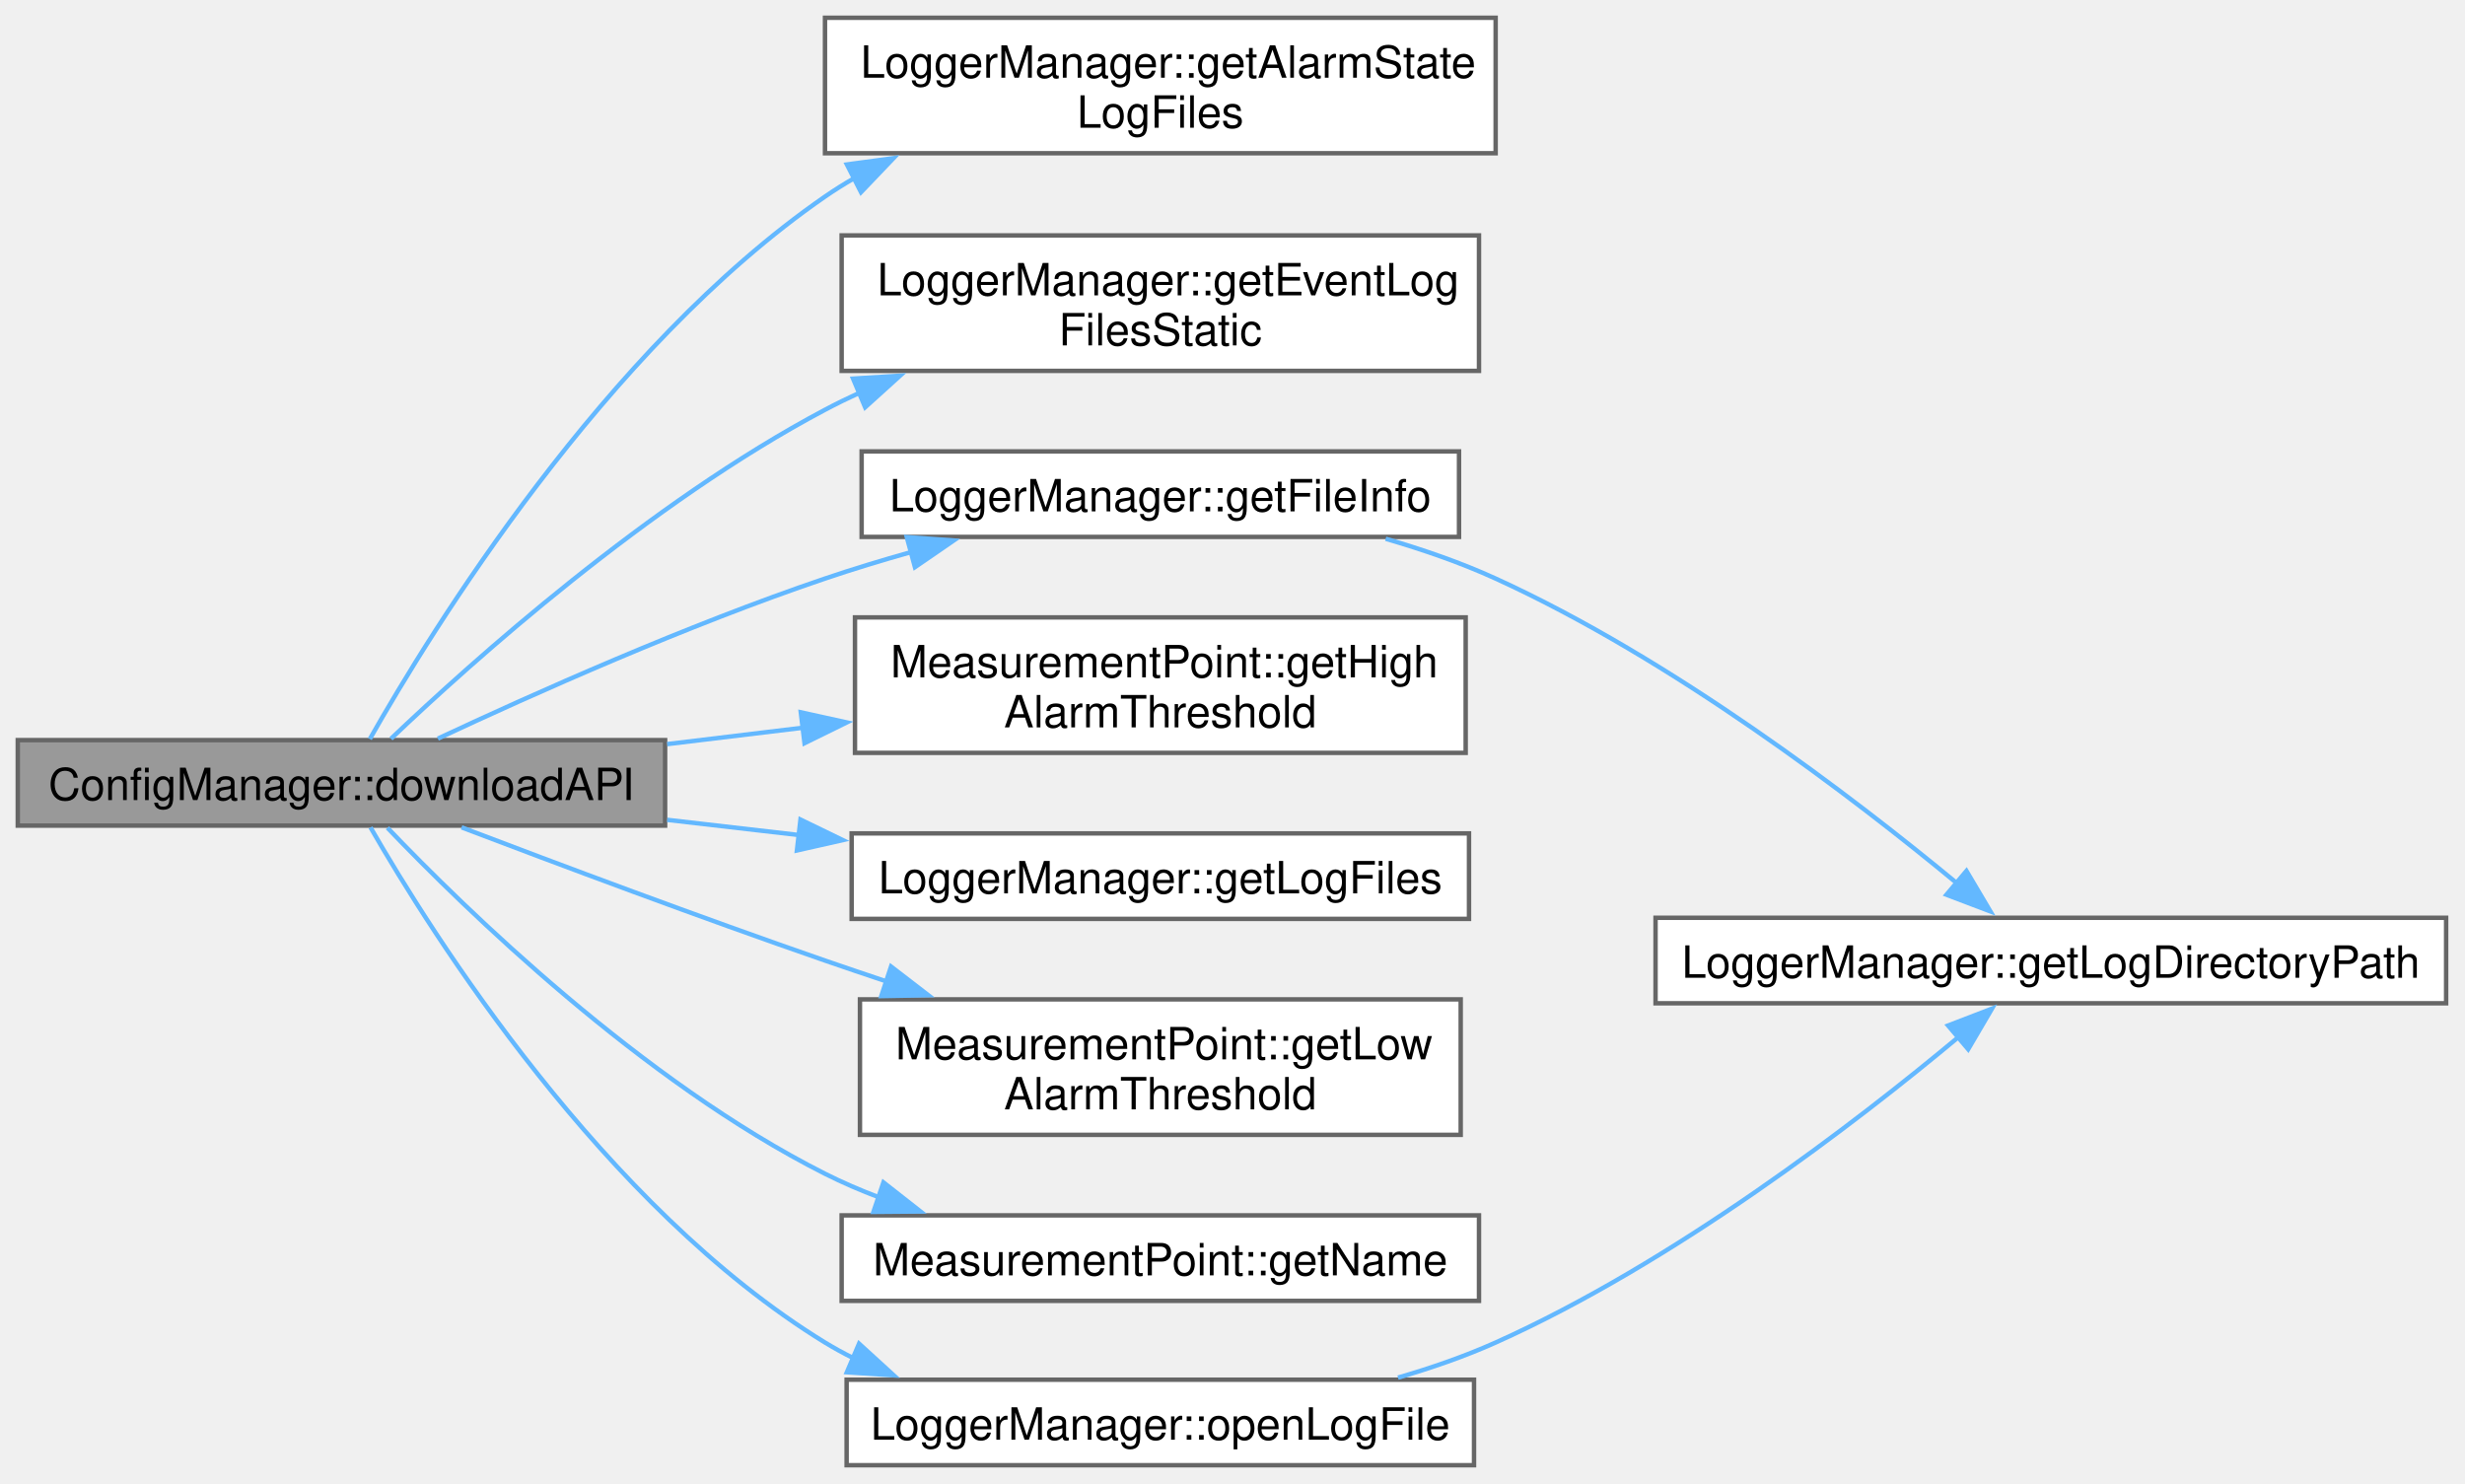
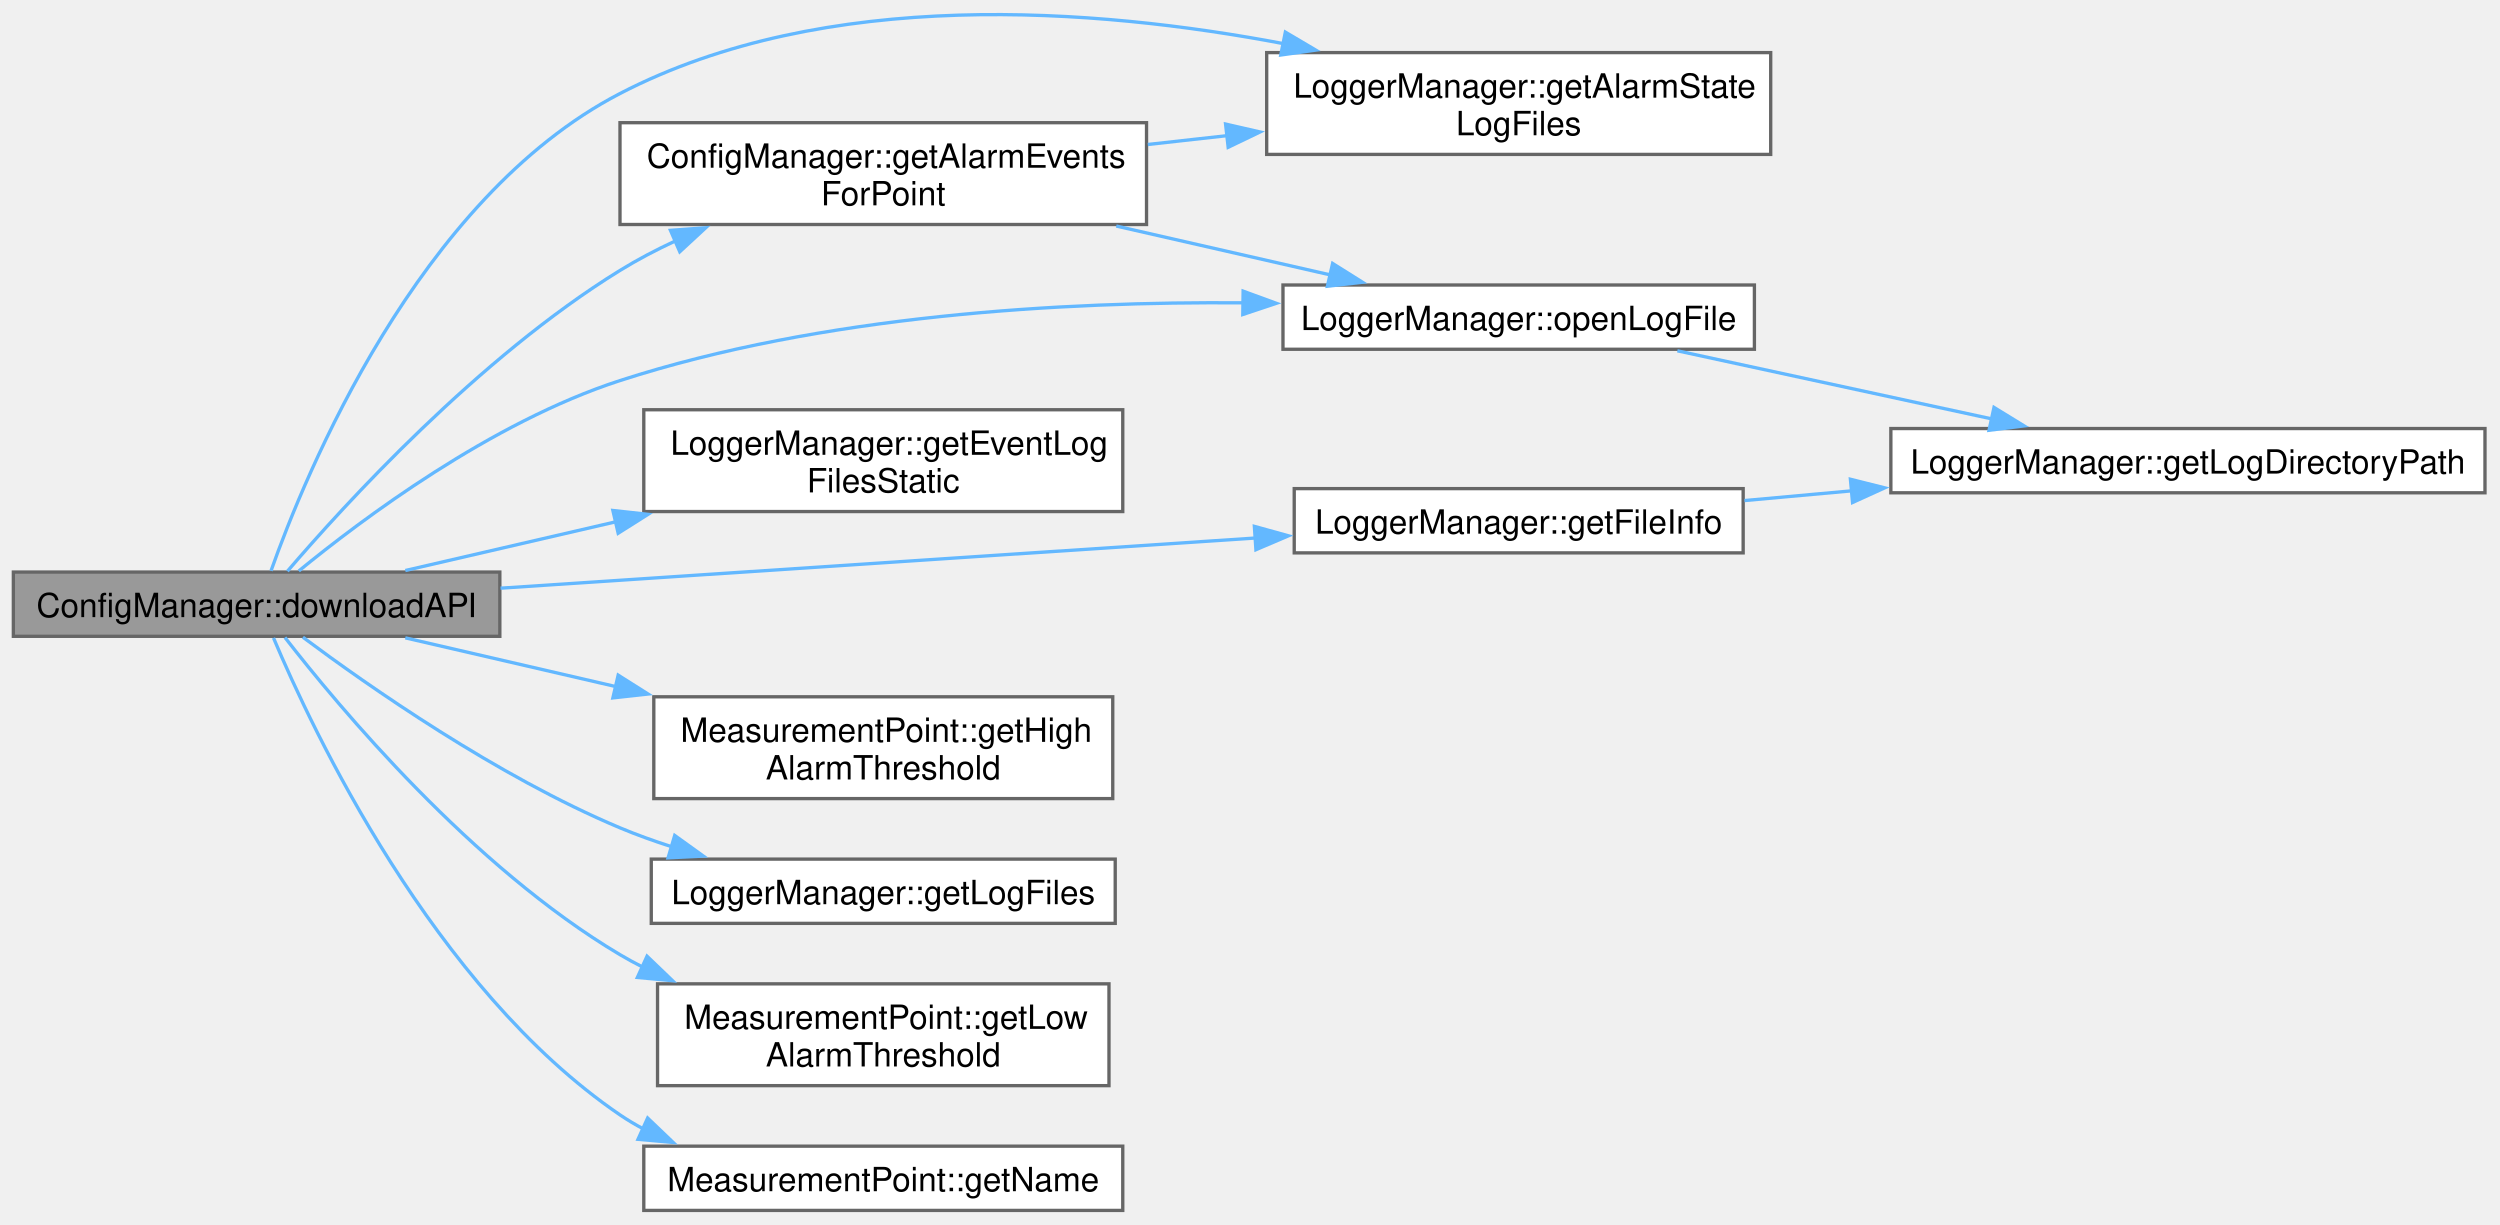
- <svg xmlns="http://www.w3.org/2000/svg" xmlns:xlink="http://www.w3.org/1999/xlink" width="555pt" height="334pt" viewBox="0.00 0.00 555.00 334.00">
-   <g id="graph0" class="graph" transform="scale(1 1) rotate(0) translate(4 329.88)">
+ <svg xmlns="http://www.w3.org/2000/svg" xmlns:xlink="http://www.w3.org/1999/xlink" width="749pt" height="367pt" viewBox="0.00 0.00 749.00 367.00">
+   <g id="graph0" class="graph" transform="scale(1 1) rotate(0) translate(4 362.64)">
    <g id="Node000001" class="node">
      <g id="a_Node000001">
        <a xlink:title="Setup file download API endpoints.">
-           <polygon fill="#999999" stroke="#666666" points="145.75,-163.25 0,-163.25 0,-144 145.75,-144 145.75,-163.25" />
-           <text xml:space="preserve" text-anchor="middle" x="72.88" y="-149.75" font-family="Helvetica,sans-Serif" font-size="10.00">ConfigManager::downloadAPI</text>
+           <polygon fill="#999999" stroke="#666666" points="145.75,-191.25 0,-191.25 0,-172 145.75,-172 145.75,-191.25" />
+           <text xml:space="preserve" text-anchor="middle" x="72.88" y="-177.75" font-family="Helvetica,sans-Serif" font-size="10.00">ConfigManager::downloadAPI</text>
        </a>
      </g>
    </g>
    <g id="Node000002" class="node">
      <g id="a_Node000002">
-         <a xlink:href="class_logger_manager.html#a19e6a7d2c3ad2b1d3fa5acb578fb1619" target="_top" xlink:title=" ">
-           <polygon fill="white" stroke="#666666" points="332.75,-325.88 181.75,-325.88 181.75,-295.38 332.75,-295.38 332.75,-325.88" />
-           <text xml:space="preserve" text-anchor="start" x="189.75" y="-312.38" font-family="Helvetica,sans-Serif" font-size="10.00">LoggerManager::getAlarmState</text>
-           <text xml:space="preserve" text-anchor="middle" x="257.25" y="-301.12" font-family="Helvetica,sans-Serif" font-size="10.00">LogFiles</text>
+         <a xlink:href="class_config_manager.html#aa425fe77d9c00f404f1c02327263f516" target="_top" xlink:title="Get alarm events for a specific point within date range.">
+           <polygon fill="white" stroke="#666666" points="339.5,-325.88 181.75,-325.88 181.75,-295.38 339.5,-295.38 339.5,-325.88" />
+           <text xml:space="preserve" text-anchor="start" x="189.75" y="-312.38" font-family="Helvetica,sans-Serif" font-size="10.00">ConfigManager::getAlarmEvents</text>
+           <text xml:space="preserve" text-anchor="middle" x="260.62" y="-301.12" font-family="Helvetica,sans-Serif" font-size="10.00">ForPoint</text>
        </a>
      </g>
    </g>
    <g id="edge1_Node000001_Node000002" class="edge">
      <g id="a_edge1_Node000001_Node000002">
        <a xlink:title=" ">
-           <path fill="none" stroke="#63b8ff" d="M79.27,-163.5C93.07,-187.86 132.08,-251.3 181.75,-285.62 183.85,-287.07 186.04,-288.45 188.29,-289.74" />
-           <polygon fill="#63b8ff" stroke="#63b8ff" points="186.68,-292.85 197.18,-294.27 189.86,-286.61 186.68,-292.85" />
+           <path fill="none" stroke="#63b8ff" d="M82.11,-191.5C98.95,-211.16 139.35,-255.51 181.75,-281.62 186.97,-284.84 192.6,-287.79 198.37,-290.47" />
+           <polygon fill="#63b8ff" stroke="#63b8ff" points="196.87,-293.63 207.44,-294.4 199.66,-287.21 196.87,-293.63" />
        </a>
      </g>
    </g>
    <g id="Node000003" class="node">
      <g id="a_Node000003">
-         <a xlink:href="class_logger_manager.html#a782a868803b4e2861169796aad7b8b60" target="_top" xlink:title=" ">
-           <polygon fill="white" stroke="#666666" points="329,-276.88 185.5,-276.88 185.5,-246.38 329,-246.38 329,-276.88" />
-           <text xml:space="preserve" text-anchor="start" x="193.5" y="-263.38" font-family="Helvetica,sans-Serif" font-size="10.00">LoggerManager::getEventLog</text>
-           <text xml:space="preserve" text-anchor="middle" x="257.25" y="-252.12" font-family="Helvetica,sans-Serif" font-size="10.00">FilesStatic</text>
-         </a>
-       </g>
-     </g>
-     <g id="edge2_Node000001_Node000003" class="edge">
-       <g id="a_edge2_Node000001_Node000003">
-         <a xlink:title=" ">
-           <path fill="none" stroke="#63b8ff" d="M84.03,-163.56C102.2,-180.86 142.1,-216.65 181.75,-237.62 184.27,-238.96 186.88,-240.24 189.55,-241.46" />
-           <polygon fill="#63b8ff" stroke="#63b8ff" points="188.07,-244.63 198.65,-245.29 190.79,-238.18 188.07,-244.63" />
+         <a xlink:href="class_logger_manager.html#a19e6a7d2c3ad2b1d3fa5acb578fb1619" target="_top" xlink:title=" ">
+           <polygon fill="white" stroke="#666666" points="526.5,-346.88 375.5,-346.88 375.5,-316.38 526.5,-316.38 526.5,-346.88" />
+           <text xml:space="preserve" text-anchor="start" x="383.5" y="-333.38" font-family="Helvetica,sans-Serif" font-size="10.00">LoggerManager::getAlarmState</text>
+           <text xml:space="preserve" text-anchor="middle" x="451" y="-322.12" font-family="Helvetica,sans-Serif" font-size="10.00">LogFiles</text>
+         </a>
+       </g>
+     </g>
+     <g id="edge5_Node000001_Node000003" class="edge">
+       <g id="a_edge5_Node000001_Node000003">
+         <a xlink:title=" ">
+           <path fill="none" stroke="#63b8ff" d="M77.2,-191.63C87.38,-220.38 121.16,-303.21 181.75,-334.62 243.29,-366.53 323.94,-360.33 380.68,-349.54" />
+           <polygon fill="#63b8ff" stroke="#63b8ff" points="381.09,-353.02 390.21,-347.63 379.72,-346.16 381.09,-353.02" />
        </a>
      </g>
    </g>
    <g id="Node000004" class="node">
      <g id="a_Node000004">
-         <a xlink:href="class_logger_manager.html#acb4313c65e6a661229f2c3d662f1c059" target="_top" xlink:title=" ">
-           <polygon fill="white" stroke="#666666" points="324.5,-228.25 190,-228.25 190,-209 324.5,-209 324.5,-228.25" />
-           <text xml:space="preserve" text-anchor="middle" x="257.25" y="-214.75" font-family="Helvetica,sans-Serif" font-size="10.00">LoggerManager::getFileInfo</text>
-         </a>
-       </g>
-     </g>
-     <g id="edge3_Node000001_Node000004" class="edge">
-       <g id="a_edge3_Node000001_Node000004">
-         <a xlink:title=" ">
-           <path fill="none" stroke="#63b8ff" d="M94.59,-163.59C116.04,-173.63 150.7,-189.12 181.75,-199.62 187.99,-201.74 194.59,-203.74 201.18,-205.6" />
-           <polygon fill="#63b8ff" stroke="#63b8ff" points="200.17,-208.95 210.73,-208.19 202,-202.19 200.17,-208.95" />
+         <a xlink:href="class_logger_manager.html#a92719154d919a9bd45a8ea192e70dfcc" target="_top" xlink:title=" ">
+           <polygon fill="white" stroke="#666666" points="521.62,-277.25 380.38,-277.25 380.38,-258 521.62,-258 521.62,-277.25" />
+           <text xml:space="preserve" text-anchor="middle" x="451" y="-263.75" font-family="Helvetica,sans-Serif" font-size="10.00">LoggerManager::openLogFile</text>
+         </a>
+       </g>
+     </g>
+     <g id="edge13_Node000001_Node000004" class="edge">
+       <g id="a_edge13_Node000001_Node000004">
+         <a xlink:title=" ">
+           <path fill="none" stroke="#63b8ff" d="M85.52,-191.58C104.31,-206.98 143.16,-236.12 181.75,-248.62 242.29,-268.23 314.41,-272.35 368.61,-271.91" />
+           <polygon fill="#63b8ff" stroke="#63b8ff" points="368.44,-275.41 378.39,-271.77 368.34,-268.41 368.44,-275.41" />
        </a>
      </g>
    </g>
    <g id="Node000006" class="node">
      <g id="a_Node000006">
-         <a xlink:href="class_measurement_point.html#a71d6d440240f110cbd80c58bbc47aff6" target="_top" xlink:title="Get high alarm threshold.">
-           <polygon fill="white" stroke="#666666" points="326,-190.88 188.5,-190.88 188.5,-160.38 326,-160.38 326,-190.88" />
-           <text xml:space="preserve" text-anchor="start" x="196.5" y="-177.38" font-family="Helvetica,sans-Serif" font-size="10.00">MeasurementPoint::getHigh</text>
-           <text xml:space="preserve" text-anchor="middle" x="257.25" y="-166.12" font-family="Helvetica,sans-Serif" font-size="10.00">AlarmThreshold</text>
-         </a>
-       </g>
-     </g>
-     <g id="edge5_Node000001_Node000006" class="edge">
-       <g id="a_edge5_Node000001_Node000006">
-         <a xlink:title=" ">
-           <path fill="none" stroke="#63b8ff" d="M146.22,-162.35C156.26,-163.56 166.62,-164.81 176.79,-166.04" />
-           <polygon fill="#63b8ff" stroke="#63b8ff" points="176.3,-169.51 186.65,-167.23 177.14,-162.56 176.3,-169.51" />
+         <a xlink:href="class_logger_manager.html#a782a868803b4e2861169796aad7b8b60" target="_top" xlink:title=" ">
+           <polygon fill="white" stroke="#666666" points="332.38,-239.88 188.88,-239.88 188.88,-209.38 332.38,-209.38 332.38,-239.88" />
+           <text xml:space="preserve" text-anchor="start" x="196.88" y="-226.38" font-family="Helvetica,sans-Serif" font-size="10.00">LoggerManager::getEventLog</text>
+           <text xml:space="preserve" text-anchor="middle" x="260.62" y="-215.12" font-family="Helvetica,sans-Serif" font-size="10.00">FilesStatic</text>
+         </a>
+       </g>
+     </g>
+     <g id="edge6_Node000001_Node000006" class="edge">
+       <g id="a_edge6_Node000001_Node000006">
+         <a xlink:title=" ">
+           <path fill="none" stroke="#63b8ff" d="M117.43,-191.71C136.24,-196.06 158.85,-201.3 180.45,-206.3" />
+           <polygon fill="#63b8ff" stroke="#63b8ff" points="179.62,-209.7 190.16,-208.54 181.2,-202.88 179.62,-209.7" />
        </a>
      </g>
    </g>
    <g id="Node000007" class="node">
      <g id="a_Node000007">
-         <a xlink:href="class_logger_manager.html#a2b670504d6ebd0c2c2f833caed6842d5" target="_top" xlink:title=" ">
-           <polygon fill="white" stroke="#666666" points="326.75,-142.25 187.75,-142.25 187.75,-123 326.75,-123 326.75,-142.25" />
-           <text xml:space="preserve" text-anchor="middle" x="257.25" y="-128.75" font-family="Helvetica,sans-Serif" font-size="10.00">LoggerManager::getLogFiles</text>
-         </a>
-       </g>
-     </g>
-     <g id="edge6_Node000001_Node000007" class="edge">
-       <g id="a_edge6_Node000001_Node000007">
-         <a xlink:title=" ">
-           <path fill="none" stroke="#63b8ff" d="M146.22,-145.3C156.04,-144.16 166.18,-143 176.13,-141.85" />
-           <polygon fill="#63b8ff" stroke="#63b8ff" points="176.23,-145.36 185.76,-140.74 175.43,-138.41 176.23,-145.36" />
+         <a xlink:href="class_logger_manager.html#acb4313c65e6a661229f2c3d662f1c059" target="_top" xlink:title=" ">
+           <polygon fill="white" stroke="#666666" points="518.25,-216.25 383.75,-216.25 383.75,-197 518.25,-197 518.25,-216.25" />
+           <text xml:space="preserve" text-anchor="middle" x="451" y="-202.75" font-family="Helvetica,sans-Serif" font-size="10.00">LoggerManager::getFileInfo</text>
+         </a>
+       </g>
+     </g>
+     <g id="edge7_Node000001_Node000007" class="edge">
+       <g id="a_edge7_Node000001_Node000007">
+         <a xlink:title=" ">
+           <path fill="none" stroke="#63b8ff" d="M145.95,-186.42C210.78,-190.72 305.78,-197.04 372.28,-201.46" />
+           <polygon fill="#63b8ff" stroke="#63b8ff" points="371.81,-204.94 382.02,-202.11 372.27,-197.95 371.81,-204.94" />
        </a>
      </g>
    </g>
    <g id="Node000008" class="node">
      <g id="a_Node000008">
-         <a xlink:href="class_measurement_point.html#a6e538e117d9e22c6998b56519a51d6ba" target="_top" xlink:title="Get low alarm threshold.">
-           <polygon fill="white" stroke="#666666" points="324.88,-104.88 189.62,-104.88 189.62,-74.38 324.88,-74.38 324.88,-104.88" />
-           <text xml:space="preserve" text-anchor="start" x="197.62" y="-91.38" font-family="Helvetica,sans-Serif" font-size="10.00">MeasurementPoint::getLow</text>
-           <text xml:space="preserve" text-anchor="middle" x="257.25" y="-80.12" font-family="Helvetica,sans-Serif" font-size="10.00">AlarmThreshold</text>
-         </a>
-       </g>
-     </g>
-     <g id="edge7_Node000001_Node000008" class="edge">
-       <g id="a_edge7_Node000001_Node000008">
-         <a xlink:title=" ">
-           <path fill="none" stroke="#63b8ff" d="M99.92,-143.61C121.7,-135.32 153.63,-123.36 181.75,-113.62 186.23,-112.07 190.87,-110.5 195.54,-108.94" />
-           <polygon fill="#63b8ff" stroke="#63b8ff" points="196.62,-112.27 205.02,-105.81 194.43,-105.62 196.62,-112.27" />
+         <a xlink:href="class_measurement_point.html#a71d6d440240f110cbd80c58bbc47aff6" target="_top" xlink:title="Get high alarm threshold.">
+           <polygon fill="white" stroke="#666666" points="329.38,-153.88 191.88,-153.88 191.88,-123.38 329.38,-123.38 329.38,-153.88" />
+           <text xml:space="preserve" text-anchor="start" x="199.88" y="-140.38" font-family="Helvetica,sans-Serif" font-size="10.00">MeasurementPoint::getHigh</text>
+           <text xml:space="preserve" text-anchor="middle" x="260.62" y="-129.12" font-family="Helvetica,sans-Serif" font-size="10.00">AlarmThreshold</text>
+         </a>
+       </g>
+     </g>
+     <g id="edge9_Node000001_Node000008" class="edge">
+       <g id="a_edge9_Node000001_Node000008">
+         <a xlink:title=" ">
+           <path fill="none" stroke="#63b8ff" d="M117.43,-171.54C136.24,-167.19 158.85,-161.95 180.45,-156.95" />
+           <polygon fill="#63b8ff" stroke="#63b8ff" points="181.2,-160.37 190.16,-154.71 179.62,-153.55 181.2,-160.37" />
        </a>
      </g>
    </g>
    <g id="Node000009" class="node">
      <g id="a_Node000009">
-         <a xlink:href="class_measurement_point.html#aa3a80d373c7609c7b178bf7353ffdd7a" target="_top" xlink:title="Get measurement point name.">
-           <polygon fill="white" stroke="#666666" points="329,-56.25 185.5,-56.25 185.5,-37 329,-37 329,-56.25" />
-           <text xml:space="preserve" text-anchor="middle" x="257.25" y="-42.75" font-family="Helvetica,sans-Serif" font-size="10.00">MeasurementPoint::getName</text>
-         </a>
-       </g>
-     </g>
-     <g id="edge8_Node000001_Node000009" class="edge">
-       <g id="a_edge8_Node000001_Node000009">
-         <a xlink:title=" ">
-           <path fill="none" stroke="#63b8ff" d="M83.23,-143.51C100.77,-125.16 140.53,-86.41 181.75,-65.62 185.66,-63.65 189.79,-61.87 194.03,-60.27" />
-           <polygon fill="#63b8ff" stroke="#63b8ff" points="194.91,-63.67 203.25,-57.13 192.66,-57.04 194.91,-63.67" />
+         <a xlink:href="class_logger_manager.html#a2b670504d6ebd0c2c2f833caed6842d5" target="_top" xlink:title=" ">
+           <polygon fill="white" stroke="#666666" points="330.12,-105.25 191.12,-105.25 191.12,-86 330.12,-86 330.12,-105.25" />
+           <text xml:space="preserve" text-anchor="middle" x="260.62" y="-91.75" font-family="Helvetica,sans-Serif" font-size="10.00">LoggerManager::getLogFiles</text>
+         </a>
+       </g>
+     </g>
+     <g id="edge10_Node000001_Node000009" class="edge">
+       <g id="a_edge10_Node000001_Node000009">
+         <a xlink:title=" ">
+           <path fill="none" stroke="#63b8ff" d="M86.75,-171.72C106.27,-157.17 144.96,-130.07 181.75,-114.62 186.7,-112.55 191.93,-110.66 197.24,-108.96" />
+           <polygon fill="#63b8ff" stroke="#63b8ff" points="198.14,-112.34 206.74,-106.15 196.16,-105.63 198.14,-112.34" />
        </a>
      </g>
    </g>
    <g id="Node000010" class="node">
      <g id="a_Node000010">
-         <a xlink:href="class_logger_manager.html#a92719154d919a9bd45a8ea192e70dfcc" target="_top" xlink:title=" ">
-           <polygon fill="white" stroke="#666666" points="327.88,-19.25 186.62,-19.25 186.62,0 327.88,0 327.88,-19.25" />
-           <text xml:space="preserve" text-anchor="middle" x="257.25" y="-5.75" font-family="Helvetica,sans-Serif" font-size="10.00">LoggerManager::openLogFile</text>
-         </a>
-       </g>
-     </g>
-     <g id="edge9_Node000001_Node000010" class="edge">
-       <g id="a_edge9_Node000001_Node000010">
-         <a xlink:title=" ">
-           <path fill="none" stroke="#63b8ff" d="M79.42,-143.59C93.28,-119.5 131.91,-58.18 181.75,-27.62 183.79,-26.38 185.91,-25.21 188.09,-24.13" />
-           <polygon fill="#63b8ff" stroke="#63b8ff" points="189.42,-27.37 197.24,-20.23 186.67,-20.93 189.42,-27.37" />
+         <a xlink:href="class_measurement_point.html#a6e538e117d9e22c6998b56519a51d6ba" target="_top" xlink:title="Get low alarm threshold.">
+           <polygon fill="white" stroke="#666666" points="328.25,-67.88 193,-67.88 193,-37.38 328.25,-37.38 328.25,-67.88" />
+           <text xml:space="preserve" text-anchor="start" x="201" y="-54.38" font-family="Helvetica,sans-Serif" font-size="10.00">MeasurementPoint::getLow</text>
+           <text xml:space="preserve" text-anchor="middle" x="260.62" y="-43.12" font-family="Helvetica,sans-Serif" font-size="10.00">AlarmThreshold</text>
+         </a>
+       </g>
+     </g>
+     <g id="edge11_Node000001_Node000010" class="edge">
+       <g id="a_edge11_Node000001_Node000010">
+         <a xlink:title=" ">
+           <path fill="none" stroke="#63b8ff" d="M81.37,-171.65C97.46,-150.91 137.47,-102.89 181.75,-76.62 183.92,-75.33 186.18,-74.11 188.48,-72.94" />
+           <polygon fill="#63b8ff" stroke="#63b8ff" points="189.85,-76.16 197.5,-68.83 186.95,-69.79 189.85,-76.16" />
+         </a>
+       </g>
+     </g>
+     <g id="Node000011" class="node">
+       <g id="a_Node000011">
+         <a xlink:href="class_measurement_point.html#aa3a80d373c7609c7b178bf7353ffdd7a" target="_top" xlink:title="Get measurement point name.">
+           <polygon fill="white" stroke="#666666" points="332.38,-19.25 188.88,-19.25 188.88,0 332.38,0 332.38,-19.25" />
+           <text xml:space="preserve" text-anchor="middle" x="260.62" y="-5.75" font-family="Helvetica,sans-Serif" font-size="10.00">MeasurementPoint::getName</text>
+         </a>
+       </g>
+     </g>
+     <g id="edge12_Node000001_Node000011" class="edge">
+       <g id="a_edge12_Node000001_Node000011">
+         <a xlink:title=" ">
+           <path fill="none" stroke="#63b8ff" d="M77.94,-171.52C89.58,-143.9 125.88,-66.68 181.75,-28.62 183.98,-27.1 186.32,-25.71 188.74,-24.42" />
+           <polygon fill="#63b8ff" stroke="#63b8ff" points="190.03,-27.68 197.69,-20.36 187.14,-21.3 190.03,-27.68" />
+         </a>
+       </g>
+     </g>
+     <g id="edge2_Node000002_Node000003" class="edge">
+       <g id="a_edge2_Node000002_Node000003">
+         <a xlink:title=" ">
+           <path fill="none" stroke="#63b8ff" d="M339.88,-319.35C347.78,-320.23 355.83,-321.13 363.81,-322.02" />
+           <polygon fill="#63b8ff" stroke="#63b8ff" points="363.18,-325.47 373.51,-323.1 363.96,-318.51 363.18,-325.47" />
+         </a>
+       </g>
+     </g>
+     <g id="edge3_Node000002_Node000004" class="edge">
+       <g id="a_edge3_Node000002_Node000004">
+         <a xlink:title=" ">
+           <path fill="none" stroke="#63b8ff" d="M330.43,-294.92C351.53,-290.1 374.46,-284.87 394.55,-280.28" />
+           <polygon fill="#63b8ff" stroke="#63b8ff" points="395.25,-283.71 404.22,-278.08 393.69,-276.89 395.25,-283.71" />
        </a>
      </g>
    </g>
    <g id="Node000005" class="node">
      <g id="a_Node000005">
        <a xlink:href="class_logger_manager.html#a72c969cc82b969c4899dc4d2c8280f0b" target="_top" xlink:title=" ">
-           <polygon fill="white" stroke="#666666" points="546.75,-123.25 368.75,-123.25 368.75,-104 546.75,-104 546.75,-123.25" />
-           <text xml:space="preserve" text-anchor="middle" x="457.75" y="-109.75" font-family="Helvetica,sans-Serif" font-size="10.00">LoggerManager::getLogDirectoryPath</text>
+           <polygon fill="white" stroke="#666666" points="740.5,-234.25 562.5,-234.25 562.5,-215 740.5,-215 740.5,-234.25" />
+           <text xml:space="preserve" text-anchor="middle" x="651.5" y="-220.75" font-family="Helvetica,sans-Serif" font-size="10.00">LoggerManager::getLogDirectoryPath</text>
        </a>
      </g>
    </g>
    <g id="edge4_Node000004_Node000005" class="edge">
      <g id="a_edge4_Node000004_Node000005">
        <a xlink:title=" ">
-           <path fill="none" stroke="#63b8ff" d="M307.99,-208.58C316.44,-206.13 324.98,-203.17 332.75,-199.62 372.55,-181.46 413.19,-150.4 436.64,-131" />
-           <polygon fill="#63b8ff" stroke="#63b8ff" points="438.75,-133.8 444.15,-124.68 434.24,-128.44 438.75,-133.8" />
-         </a>
-       </g>
-     </g>
-     <g id="edge10_Node000010_Node000005" class="edge">
-       <g id="a_edge10_Node000010_Node000005">
-         <a xlink:title=" ">
-           <path fill="none" stroke="#63b8ff" d="M310.77,-19.72C318.3,-21.91 325.83,-24.52 332.75,-27.62 372.88,-45.63 413.7,-77 437.05,-96.47" />
-           <polygon fill="#63b8ff" stroke="#63b8ff" points="434.61,-98.99 444.5,-102.79 439.14,-93.65 434.61,-98.99" />
+           <path fill="none" stroke="#63b8ff" d="M498.54,-257.54C526.69,-251.45 562.8,-243.62 592.76,-237.13" />
+           <polygon fill="#63b8ff" stroke="#63b8ff" points="593.4,-240.58 602.43,-235.04 591.92,-233.73 593.4,-240.58" />
+         </a>
+       </g>
+     </g>
+     <g id="edge8_Node000007_Node000005" class="edge">
+       <g id="a_edge8_Node000007_Node000005">
+         <a xlink:title=" ">
+           <path fill="none" stroke="#63b8ff" d="M518.65,-212.67C529.02,-213.61 539.91,-214.6 550.82,-215.59" />
+           <polygon fill="#63b8ff" stroke="#63b8ff" points="550.38,-219.06 560.66,-216.48 551.02,-212.09 550.38,-219.06" />
        </a>
      </g>
    </g>
  </g>
</svg>
